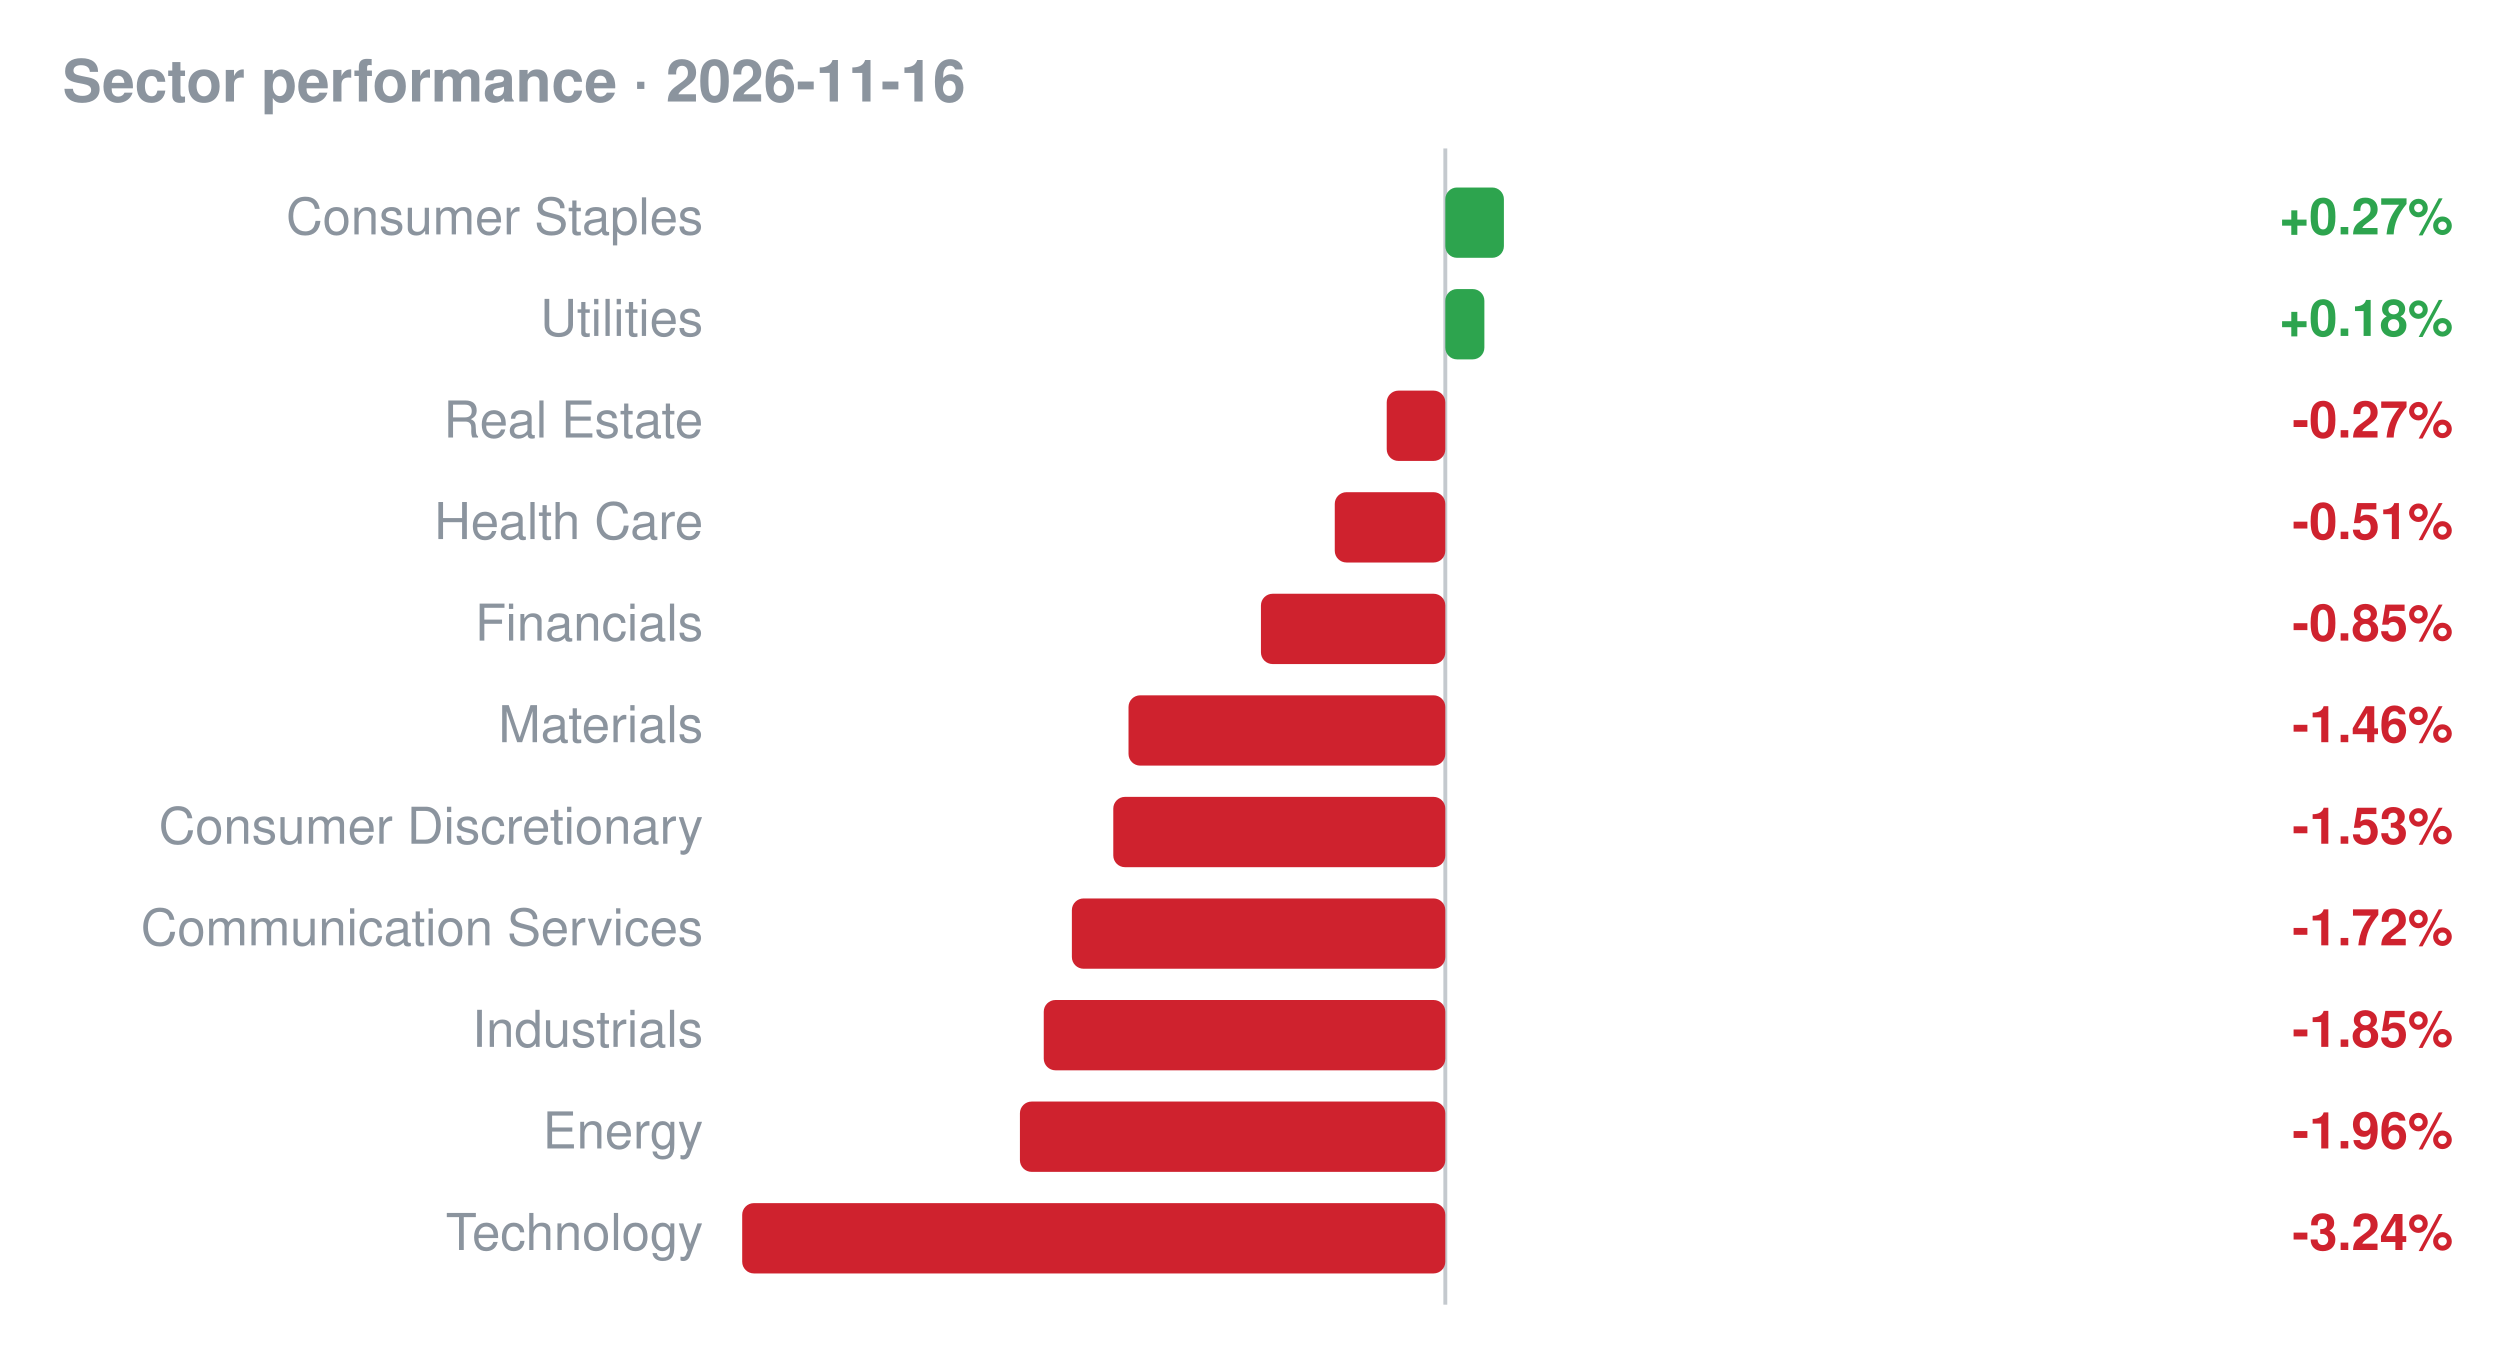
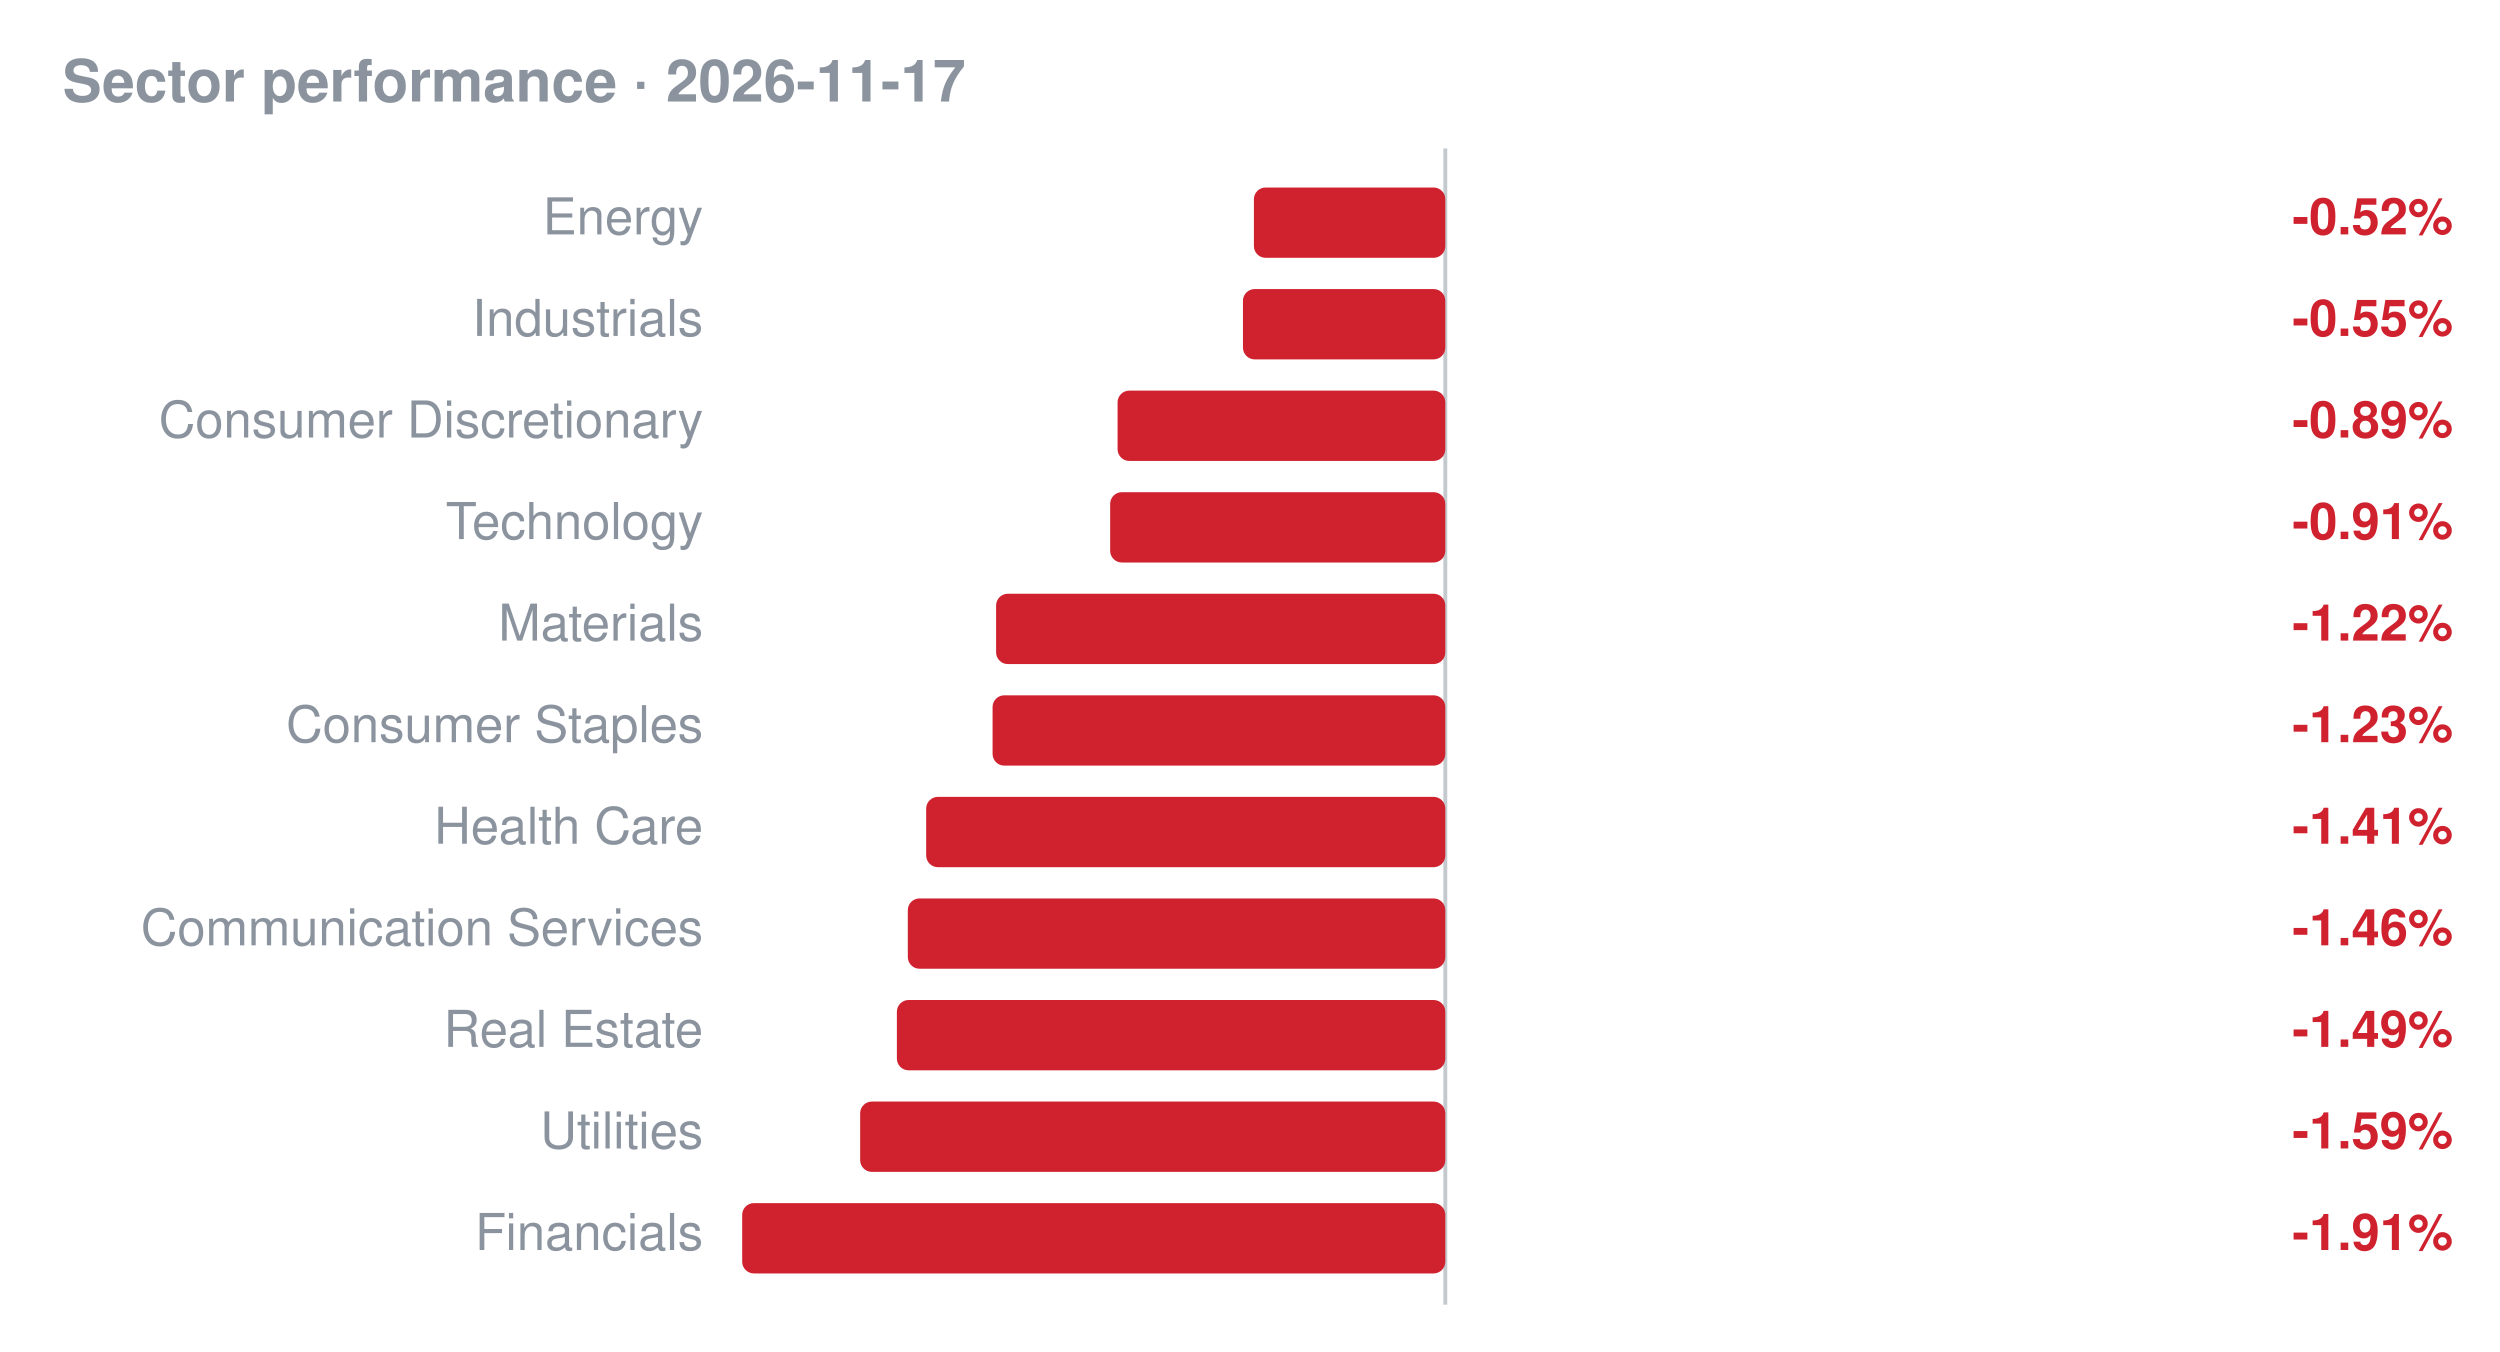
<svg xmlns="http://www.w3.org/2000/svg" width="640" height="346" viewBox="0 0 640 346" font-family="-apple-system,Segoe UI,Helvetica,Arial,sans-serif" font-size="13">
-   <text x="16" y="26" font-size="15" font-weight="600" fill="#8b949e">Sector performance · 2026-11-16</text>
+   <text x="16" y="26" font-size="15" font-weight="600" fill="#8b949e">Sector performance · 2026-11-17</text>
  <line x1="370.0" y1="38" x2="370.0" y2="334" stroke="#8b949e" stroke-opacity="0.5" />
-   <text x="180" y="60" text-anchor="end" fill="#8b949e">Consumer Staples</text>
-   <rect x="370.0" y="48" width="15.0" height="18" rx="3" fill="#2da44e" />
-   <text x="628" y="60" text-anchor="end" fill="#2da44e" font-weight="600">+0.27%</text>
-   <text x="180" y="86" text-anchor="end" fill="#8b949e">Utilities</text>
-   <rect x="370.0" y="74" width="10.0" height="18" rx="3" fill="#2da44e" />
-   <text x="628" y="86" text-anchor="end" fill="#2da44e" font-weight="600">+0.18%</text>
-   <text x="180" y="112" text-anchor="end" fill="#8b949e">Real Estate</text>
-   <rect x="355.0" y="100" width="15.0" height="18" rx="3" fill="#cf222e" />
-   <text x="628" y="112" text-anchor="end" fill="#cf222e" font-weight="600">-0.27%</text>
-   <text x="180" y="138" text-anchor="end" fill="#8b949e">Health Care</text>
-   <rect x="341.7" y="126" width="28.3" height="18" rx="3" fill="#cf222e" />
-   <text x="628" y="138" text-anchor="end" fill="#cf222e" font-weight="600">-0.51%</text>
-   <text x="180" y="164" text-anchor="end" fill="#8b949e">Financials</text>
-   <rect x="322.8" y="152" width="47.2" height="18" rx="3" fill="#cf222e" />
-   <text x="628" y="164" text-anchor="end" fill="#cf222e" font-weight="600">-0.85%</text>
-   <text x="180" y="190" text-anchor="end" fill="#8b949e">Materials</text>
-   <rect x="288.9" y="178" width="81.1" height="18" rx="3" fill="#cf222e" />
-   <text x="628" y="190" text-anchor="end" fill="#cf222e" font-weight="600">-1.46%</text>
-   <text x="180" y="216" text-anchor="end" fill="#8b949e">Consumer Discretionary</text>
-   <rect x="285.0" y="204" width="85.0" height="18" rx="3" fill="#cf222e" />
-   <text x="628" y="216" text-anchor="end" fill="#cf222e" font-weight="600">-1.53%</text>
+   <text x="180" y="60" text-anchor="end" fill="#8b949e">Energy</text>
+   <rect x="321.0" y="48" width="49.0" height="18" rx="3" fill="#cf222e" />
+   <text x="628" y="60" text-anchor="end" fill="#cf222e" font-weight="600">-0.52%</text>
+   <text x="180" y="86" text-anchor="end" fill="#8b949e">Industrials</text>
+   <rect x="318.2" y="74" width="51.8" height="18" rx="3" fill="#cf222e" />
+   <text x="628" y="86" text-anchor="end" fill="#cf222e" font-weight="600">-0.55%</text>
+   <text x="180" y="112" text-anchor="end" fill="#8b949e">Consumer Discretionary</text>
+   <rect x="286.1" y="100" width="83.9" height="18" rx="3" fill="#cf222e" />
+   <text x="628" y="112" text-anchor="end" fill="#cf222e" font-weight="600">-0.89%</text>
+   <text x="180" y="138" text-anchor="end" fill="#8b949e">Technology</text>
+   <rect x="284.2" y="126" width="85.8" height="18" rx="3" fill="#cf222e" />
+   <text x="628" y="138" text-anchor="end" fill="#cf222e" font-weight="600">-0.91%</text>
+   <text x="180" y="164" text-anchor="end" fill="#8b949e">Materials</text>
+   <rect x="255.0" y="152" width="115.0" height="18" rx="3" fill="#cf222e" />
+   <text x="628" y="164" text-anchor="end" fill="#cf222e" font-weight="600">-1.22%</text>
+   <text x="180" y="190" text-anchor="end" fill="#8b949e">Consumer Staples</text>
+   <rect x="254.1" y="178" width="115.9" height="18" rx="3" fill="#cf222e" />
+   <text x="628" y="190" text-anchor="end" fill="#cf222e" font-weight="600">-1.23%</text>
+   <text x="180" y="216" text-anchor="end" fill="#8b949e">Health Care</text>
+   <rect x="237.1" y="204" width="132.9" height="18" rx="3" fill="#cf222e" />
+   <text x="628" y="216" text-anchor="end" fill="#cf222e" font-weight="600">-1.41%</text>
  <text x="180" y="242" text-anchor="end" fill="#8b949e">Communication Services</text>
-   <rect x="274.4" y="230" width="95.6" height="18" rx="3" fill="#cf222e" />
-   <text x="628" y="242" text-anchor="end" fill="#cf222e" font-weight="600">-1.72%</text>
-   <text x="180" y="268" text-anchor="end" fill="#8b949e">Industrials</text>
-   <rect x="267.2" y="256" width="102.8" height="18" rx="3" fill="#cf222e" />
-   <text x="628" y="268" text-anchor="end" fill="#cf222e" font-weight="600">-1.85%</text>
-   <text x="180" y="294" text-anchor="end" fill="#8b949e">Energy</text>
-   <rect x="261.1" y="282" width="108.9" height="18" rx="3" fill="#cf222e" />
-   <text x="628" y="294" text-anchor="end" fill="#cf222e" font-weight="600">-1.96%</text>
-   <text x="180" y="320" text-anchor="end" fill="#8b949e">Technology</text>
+   <rect x="232.4" y="230" width="137.6" height="18" rx="3" fill="#cf222e" />
+   <text x="628" y="242" text-anchor="end" fill="#cf222e" font-weight="600">-1.46%</text>
+   <text x="180" y="268" text-anchor="end" fill="#8b949e">Real Estate</text>
+   <rect x="229.6" y="256" width="140.4" height="18" rx="3" fill="#cf222e" />
+   <text x="628" y="268" text-anchor="end" fill="#cf222e" font-weight="600">-1.49%</text>
+   <text x="180" y="294" text-anchor="end" fill="#8b949e">Utilities</text>
+   <rect x="220.2" y="282" width="149.8" height="18" rx="3" fill="#cf222e" />
+   <text x="628" y="294" text-anchor="end" fill="#cf222e" font-weight="600">-1.59%</text>
+   <text x="180" y="320" text-anchor="end" fill="#8b949e">Financials</text>
  <rect x="190.0" y="308" width="180.0" height="18" rx="3" fill="#cf222e" />
-   <text x="628" y="320" text-anchor="end" fill="#cf222e" font-weight="600">-3.24%</text>
+   <text x="628" y="320" text-anchor="end" fill="#cf222e" font-weight="600">-1.91%</text>
</svg>
